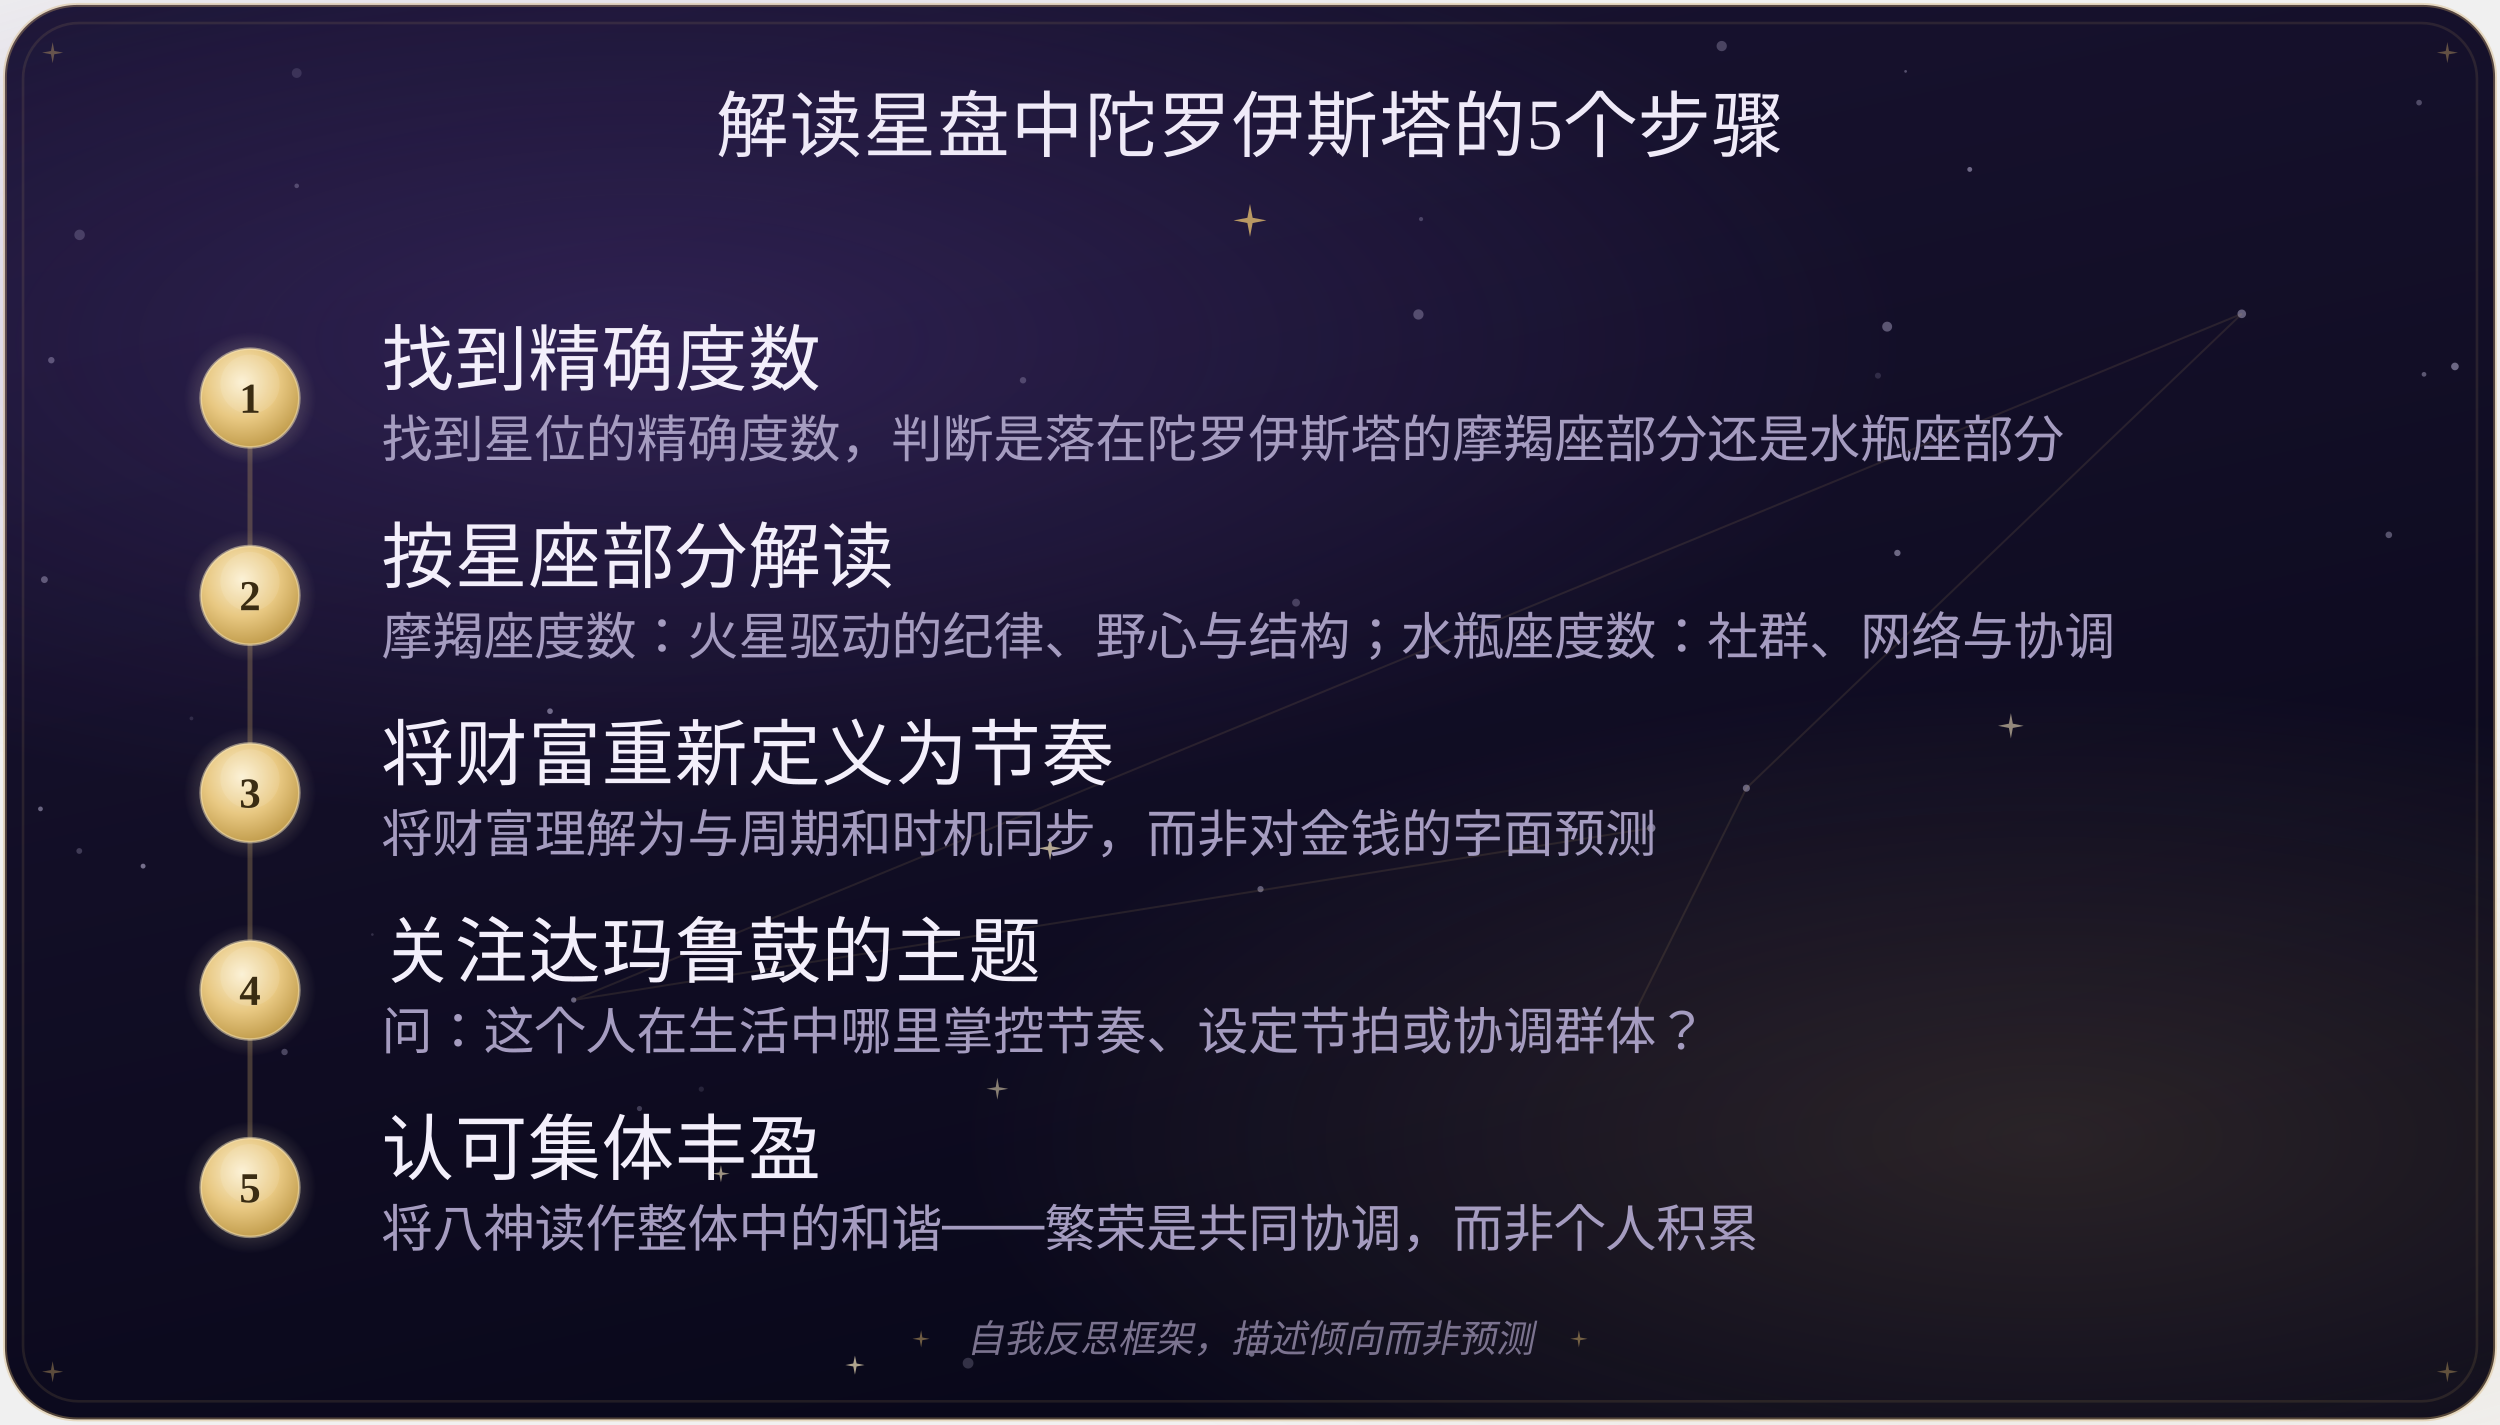
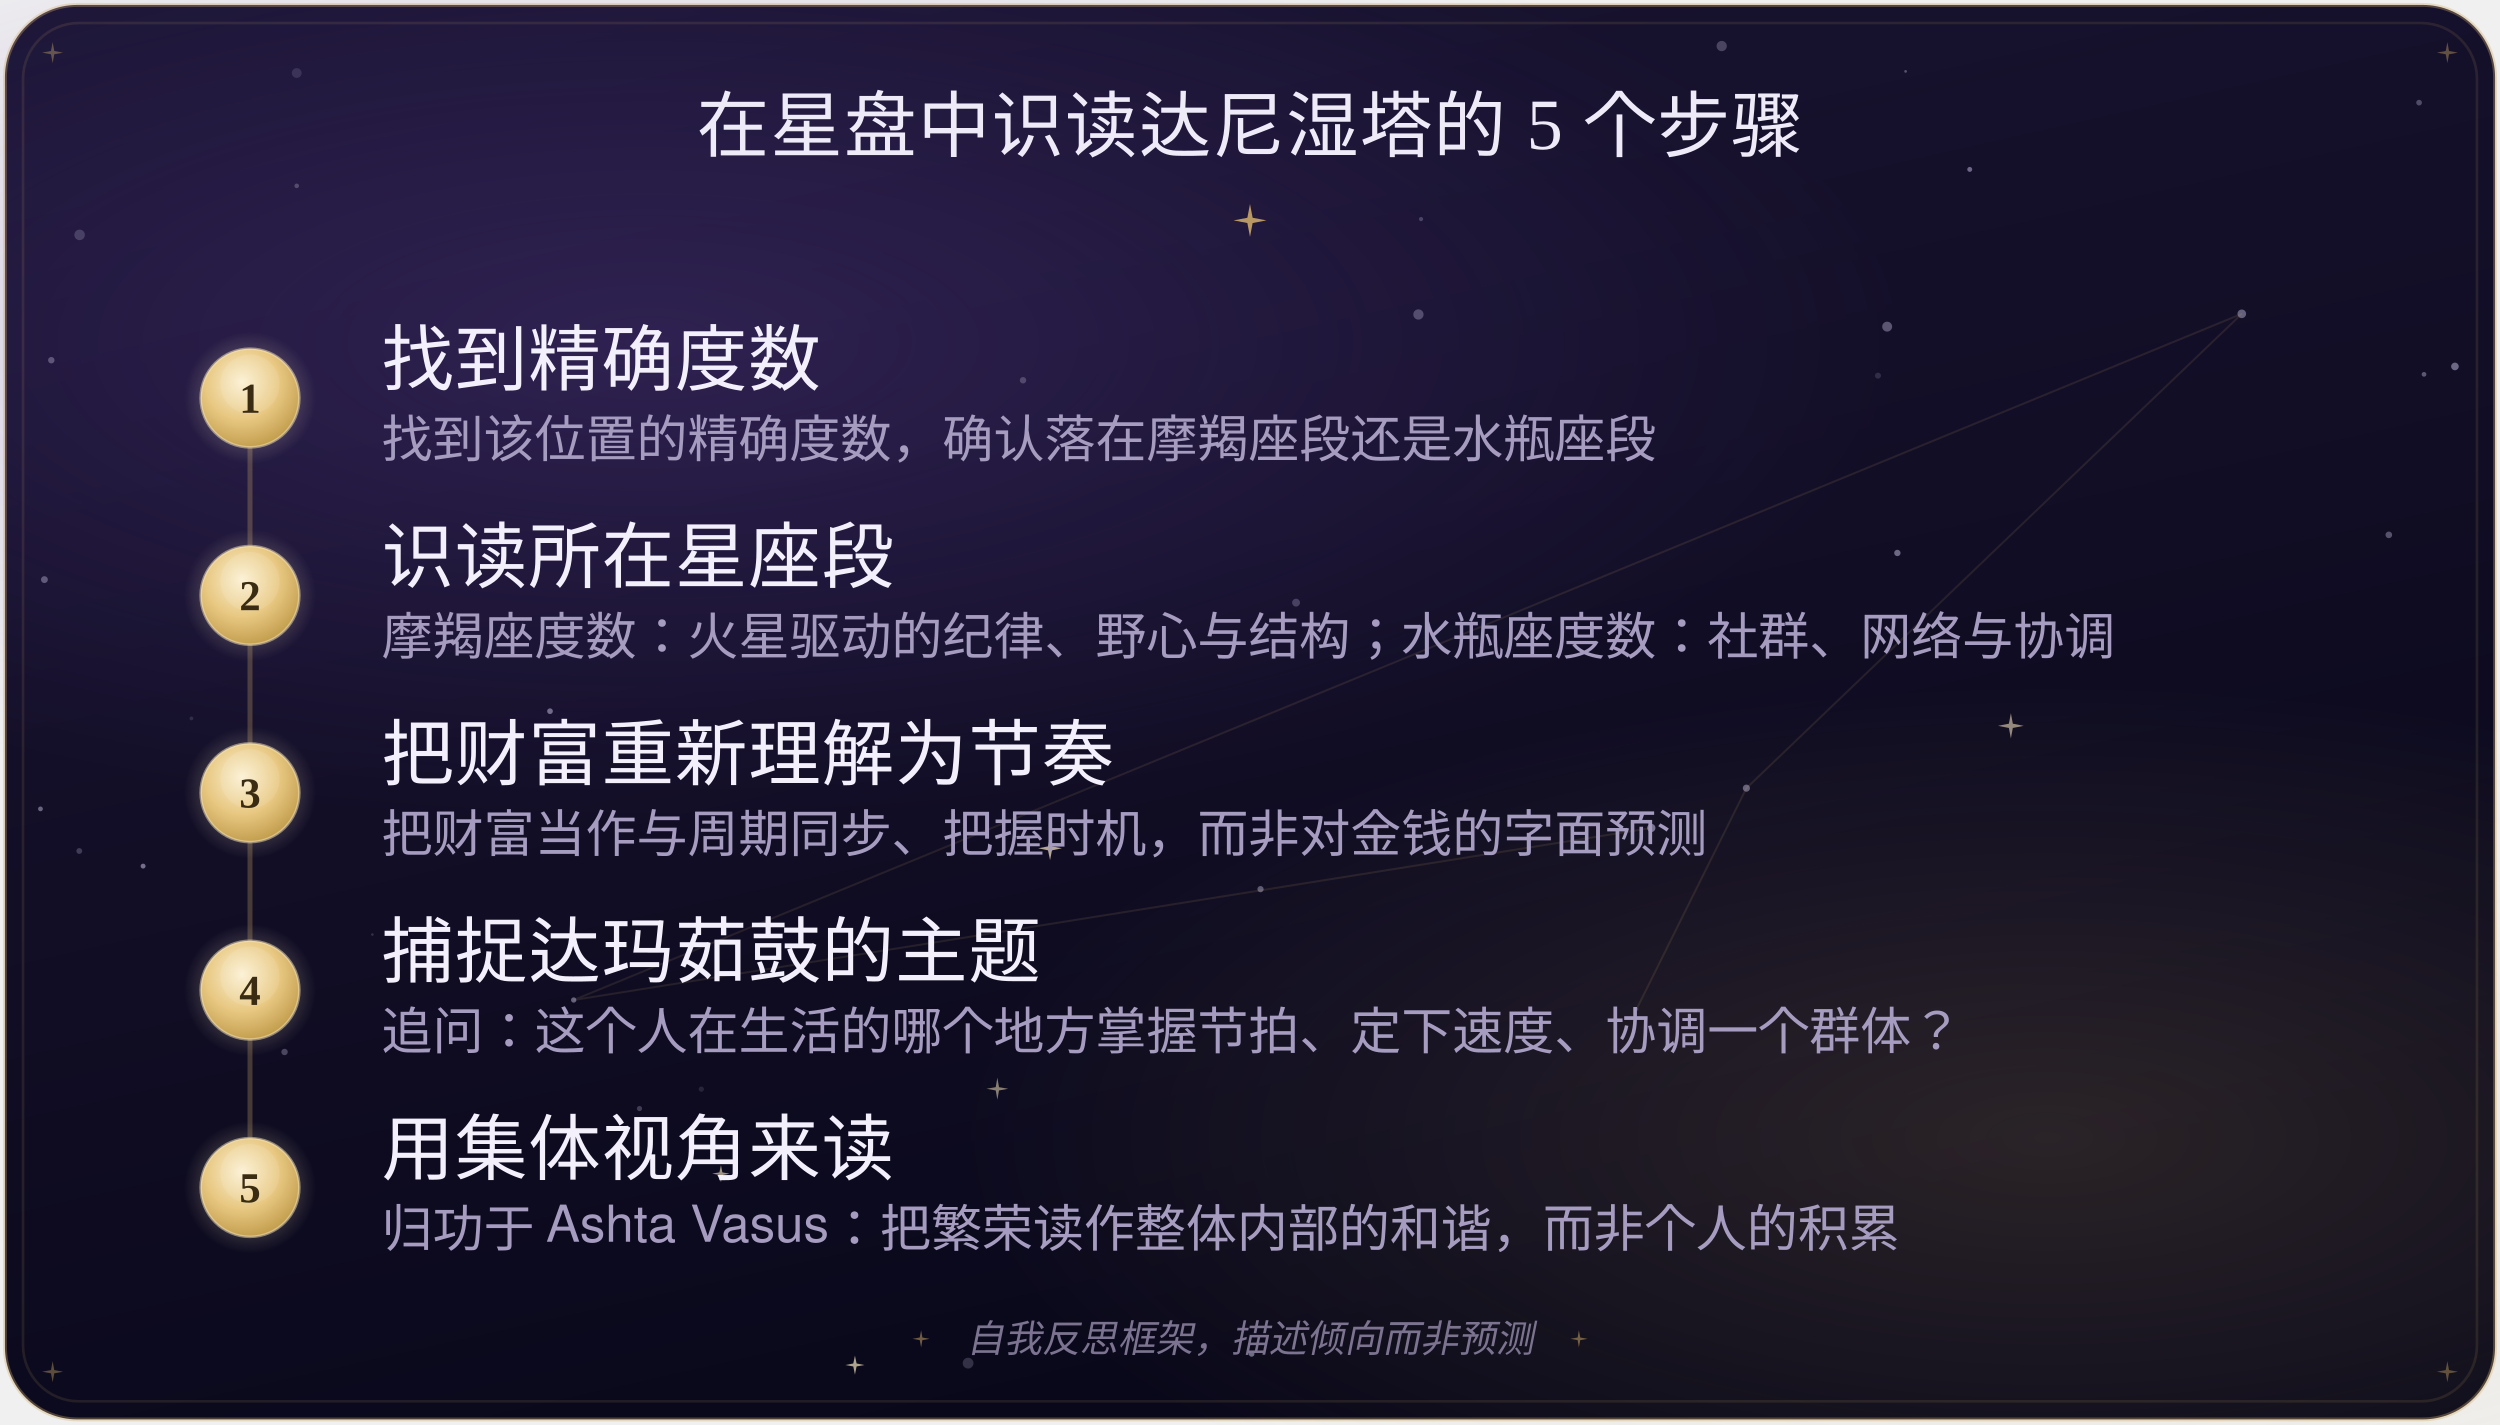
- <svg xmlns="http://www.w3.org/2000/svg" viewBox="0 0 760 433" role="img" aria-label="解读星盘中陀罗伊斯塔的5个步骤">
+ <svg xmlns="http://www.w3.org/2000/svg" viewBox="0 0 760 433" role="img" aria-label="在星盘中识读达尼湿塔的 5 个步骤">
  <defs>
    <linearGradient id="dhanishtanakshatra0zh-panel" x1="0" y1="0" x2="0.4" y2="1">
      <stop offset="0" stop-color="#1a1433" />
      <stop offset="0.55" stop-color="#120e26" />
      <stop offset="1" stop-color="#09081a" />
    </linearGradient>
    <radialGradient id="dhanishtanakshatra0zh-foil" cx="0.42" cy="0.34" r="0.75">
      <stop offset="0" stop-color="#fbf0d2" />
      <stop offset="0.5" stop-color="#e8c882" />
      <stop offset="1" stop-color="#b8923f" />
    </radialGradient>
    <radialGradient id="dhanishtanakshatra0zh-glow" cx="0.5" cy="0.5" r="0.5">
      <stop offset="0" stop-color="#f6e6bf" />
      <stop offset="1" stop-color="#f6e6bf" stop-opacity="0" />
    </radialGradient>
    <radialGradient id="dhanishtanakshatra0zh-neb1" cx="0.5" cy="0.5" r="0.5">
      <stop offset="0" stop-color="#6f4bb0" stop-opacity="0.28" />
      <stop offset="1" stop-color="#6f4bb0" stop-opacity="0" />
    </radialGradient>
    <radialGradient id="dhanishtanakshatra0zh-neb2" cx="0.5" cy="0.5" r="0.5">
      <stop offset="0" stop-color="#d4af6a" stop-opacity="0.16" />
      <stop offset="1" stop-color="#d4af6a" stop-opacity="0" />
    </radialGradient>
    <linearGradient id="dhanishtanakshatra0zh-rule" x1="0" y1="0" x2="1" y2="0">
      <stop offset="0" stop-color="#d4af6a" stop-opacity="0" />
      <stop offset="0.5" stop-color="#d4af6a" stop-opacity="0.6" />
      <stop offset="1" stop-color="#d4af6a" stop-opacity="0" />
    </linearGradient>
  </defs>
  <rect x="1.5" y="1.5" width="757" height="430" rx="22" fill="url(#dhanishtanakshatra0zh-panel)" />
  <ellipse cx="198" cy="104" rx="380" ry="147" fill="url(#dhanishtanakshatra0zh-neb1)" />
  <ellipse cx="623" cy="346" rx="334" ry="139" fill="url(#dhanishtanakshatra0zh-neb2)" />
  <circle cx="726.2" cy="162.6" r="1.01" fill="#cfc8ea" opacity="0.37" />
  <circle cx="497.5" cy="306.8" r="0.58" fill="#cfc8ea" opacity="0.20" />
  <circle cx="213.2" cy="331.1" r="0.80" fill="#cfc8ea" opacity="0.13" />
  <circle cx="194.4" cy="337.0" r="0.79" fill="#cfc8ea" opacity="0.26" />
  <circle cx="15.6" cy="109.5" r="0.98" fill="#cfc8ea" opacity="0.34" />
  <circle cx="431.2" cy="95.6" r="1.56" fill="#cfc8ea" opacity="0.31" />
  <circle cx="576.8" cy="168.1" r="0.97" fill="#cfc8ea" opacity="0.48" />
  <circle cx="530.9" cy="239.6" r="1.09" fill="#cfc8ea" opacity="0.44" />
  <circle cx="735.4" cy="31.2" r="0.87" fill="#cfc8ea" opacity="0.32" />
  <circle cx="58.2" cy="218.4" r="0.58" fill="#cfc8ea" opacity="0.15" />
  <circle cx="681.5" cy="95.4" r="1.31" fill="#cfc8ea" opacity="0.43" />
  <circle cx="174.4" cy="304.0" r="0.81" fill="#cfc8ea" opacity="0.45" />
  <circle cx="43.5" cy="263.3" r="0.75" fill="#cfc8ea" opacity="0.52" />
  <circle cx="69.3" cy="372.1" r="1.39" fill="#cfc8ea" opacity="0.49" />
  <circle cx="311.0" cy="115.6" r="0.98" fill="#cfc8ea" opacity="0.26" />
  <circle cx="570.9" cy="114.2" r="0.92" fill="#cfc8ea" opacity="0.16" />
  <circle cx="113.2" cy="284.1" r="0.40" fill="#cfc8ea" opacity="0.18" />
  <circle cx="746.3" cy="111.4" r="1.16" fill="#cfc8ea" opacity="0.48" />
  <circle cx="24.2" cy="71.4" r="1.60" fill="#cfc8ea" opacity="0.22" />
  <circle cx="523.4" cy="14.0" r="1.56" fill="#cfc8ea" opacity="0.28" />
  <circle cx="380.5" cy="411.6" r="0.85" fill="#cfc8ea" opacity="0.51" />
  <circle cx="86.5" cy="319.8" r="0.98" fill="#cfc8ea" opacity="0.31" />
  <circle cx="167.2" cy="216.2" r="0.87" fill="#cfc8ea" opacity="0.49" />
  <circle cx="90.2" cy="22.2" r="1.49" fill="#cfc8ea" opacity="0.15" />
  <circle cx="12.3" cy="245.9" r="0.73" fill="#cfc8ea" opacity="0.46" />
  <circle cx="432.0" cy="66.6" r="0.64" fill="#cfc8ea" opacity="0.26" />
  <circle cx="383.2" cy="270.3" r="0.95" fill="#cfc8ea" opacity="0.41" />
  <circle cx="24.1" cy="258.7" r="0.89" fill="#cfc8ea" opacity="0.24" />
  <circle cx="579.3" cy="21.7" r="0.42" fill="#cfc8ea" opacity="0.35" />
  <circle cx="294.3" cy="414.4" r="1.64" fill="#cfc8ea" opacity="0.21" />
  <circle cx="736.9" cy="113.8" r="0.72" fill="#cfc8ea" opacity="0.39" />
  <circle cx="394.0" cy="183.2" r="1.20" fill="#cfc8ea" opacity="0.26" />
  <circle cx="573.7" cy="99.3" r="1.51" fill="#cfc8ea" opacity="0.38" />
  <circle cx="502.0" cy="251.7" r="1.25" fill="#cfc8ea" opacity="0.54" />
  <circle cx="598.8" cy="51.5" r="0.75" fill="#cfc8ea" opacity="0.48" />
  <circle cx="13.5" cy="176.2" r="1.05" fill="#cfc8ea" opacity="0.38" />
  <circle cx="90.2" cy="56.5" r="0.70" fill="#cfc8ea" opacity="0.28" />
  <path d="M 259.902 412.1 L 260.4 414.5 L 262.8 414.971 L 260.4 415.4 L 259.902 417.9 L 259.4 415.4 L 257.0 414.971 L 259.4 414.5 Z" fill="#f6e6bf" opacity="0.698" />
  <path d="M 319.219 254.3 L 319.8 257.3 L 322.8 257.875 L 319.8 258.5 L 319.219 261.5 L 318.6 258.5 L 315.6 257.875 L 318.6 257.3 Z" fill="#f6e6bf" opacity="0.711" />
  <path d="M 611.31 216.8 L 611.9 220.0 L 615.2 220.649 L 611.9 221.3 L 611.31 224.5 L 610.7 221.3 L 607.4 220.649 L 610.7 220.0 Z" fill="#f6e6bf" opacity="0.567" />
  <path d="M 219.168 354.2 L 219.6 356.4 L 221.8 356.796 L 219.6 357.2 L 219.168 359.4 L 218.7 357.2 L 216.5 356.796 L 218.7 356.4 Z" fill="#f6e6bf" opacity="0.625" />
  <path d="M 303.197 327.6 L 303.7 330.5 L 306.5 330.985 L 303.7 331.5 L 303.197 334.3 L 302.7 331.5 L 299.9 330.985 L 302.7 330.5 Z" fill="#f6e6bf" opacity="0.525" />
  <path d="M 497.5 306.8 L 530.9 239.6 L 681.5 95.4 L 174.4 304.0 L 502.0 251.7" fill="none" stroke="#d4af6a" stroke-width="0.6" opacity="0.12" />
  <rect x="1.5" y="1.5" width="757" height="430" rx="22" fill="none" stroke="#d4af6a" stroke-opacity="0.34" stroke-width="1.2" />
  <rect x="7" y="7" width="746" height="419" rx="17" fill="none" stroke="#d4af6a" stroke-opacity="0.12" stroke-width="0.8" />
  <path d="M 16 12.8 L 16.5 15.5 L 19.2 16 L 16.5 16.5 L 16 19.2 L 15.5 16.5 L 12.8 16 L 15.5 15.5 Z" fill="#d4af6a" opacity="0.4" />
  <path d="M 744 12.8 L 744.5 15.5 L 747.2 16 L 744.5 16.5 L 744 19.2 L 743.5 16.5 L 740.8 16 L 743.5 15.5 Z" fill="#d4af6a" opacity="0.4" />
  <path d="M 16 413.8 L 16.5 416.5 L 19.2 417 L 16.5 417.5 L 16 420.2 L 15.5 417.5 L 12.8 417 L 15.5 416.5 Z" fill="#d4af6a" opacity="0.4" />
  <path d="M 744 413.8 L 744.5 416.5 L 747.2 417 L 744.5 417.5 L 744 420.2 L 743.5 417.5 L 740.8 417 L 743.5 416.5 Z" fill="#d4af6a" opacity="0.4" />
-   <text x="380" y="46" text-anchor="middle" font-family="Georgia, 'Times New Roman', serif" font-size="22" letter-spacing="0.4" fill="#efeaf8">解读星盘中陀罗伊斯塔的5个步骤</text>
+   <text x="380" y="46" text-anchor="middle" font-family="Georgia, 'Times New Roman', serif" font-size="22" letter-spacing="0.4" fill="#efeaf8">在星盘中识读达尼湿塔的 5 个步骤</text>
  <line x1="230" y1="67" x2="368" y2="67" stroke="url(#dhanishtanakshatra0zh-rule)" stroke-width="1" />
  <line x1="392" y1="67" x2="530" y2="67" stroke="url(#dhanishtanakshatra0zh-rule)" stroke-width="1" />
  <path d="M 380 62.0 L 380.8 66.2 L 385.0 67 L 380.8 67.8 L 380 72.0 L 379.2 67.8 L 375.0 67 L 379.2 66.2 Z" fill="#d4af6a" opacity="0.85" />
  <line x1="76" y1="121" x2="76" y2="361" stroke="#d4af6a" stroke-opacity="0.28" stroke-width="1.5" />
  <circle cx="76" cy="121" r="20.0" fill="url(#dhanishtanakshatra0zh-glow)" opacity="0.5" />
  <circle cx="76" cy="121" r="15" fill="url(#dhanishtanakshatra0zh-foil)" stroke="#f6e6bf" stroke-opacity="0.5" stroke-width="0.8" />
  <circle cx="76" cy="116.8" r="9.0" fill="#ffffff" opacity="0.10" />
  <text x="76" y="125.5" text-anchor="middle" font-family="Georgia, 'Times New Roman', serif" font-size="13" font-weight="700" fill="#3a2c12">1</text>
  <text x="116" y="117.0" font-family="Georgia, 'Times New Roman', serif" font-size="22" letter-spacing="0.3" fill="#f3effb">找到精确度数</text>
-   <text x="116" y="139.0" font-family="Helvetica, Arial, sans-serif" font-size="15.5" fill="#a59cc0">找到星位的精确度数，判断是落在陀罗伊斯塔的摩羯座部分还是水瓶座部分</text>
+   <text x="116" y="139.0" font-family="Helvetica, Arial, sans-serif" font-size="15.5" fill="#a59cc0">找到该位置的精确度数，确认落在摩羯座段还是水瓶座段</text>
  <circle cx="76" cy="181" r="20.0" fill="url(#dhanishtanakshatra0zh-glow)" opacity="0.5" />
  <circle cx="76" cy="181" r="15" fill="url(#dhanishtanakshatra0zh-foil)" stroke="#f6e6bf" stroke-opacity="0.5" stroke-width="0.8" />
  <circle cx="76" cy="176.8" r="9.0" fill="#ffffff" opacity="0.10" />
  <text x="76" y="185.5" text-anchor="middle" font-family="Georgia, 'Times New Roman', serif" font-size="13" font-weight="700" fill="#3a2c12">2</text>
-   <text x="116" y="177.0" font-family="Georgia, 'Times New Roman', serif" font-size="22" letter-spacing="0.3" fill="#f3effb">按星座部分解读</text>
+   <text x="116" y="177.0" font-family="Georgia, 'Times New Roman', serif" font-size="22" letter-spacing="0.3" fill="#f3effb">识读所在星座段</text>
  <text x="116" y="199.0" font-family="Helvetica, Arial, sans-serif" font-size="15.5" fill="#a59cc0">摩羯座度数：火星驱动的纪律、野心与结构；水瓶座度数：社群、网络与协调</text>
  <circle cx="76" cy="241" r="20.0" fill="url(#dhanishtanakshatra0zh-glow)" opacity="0.5" />
  <circle cx="76" cy="241" r="15" fill="url(#dhanishtanakshatra0zh-foil)" stroke="#f6e6bf" stroke-opacity="0.5" stroke-width="0.8" />
  <circle cx="76" cy="236.8" r="9.0" fill="#ffffff" opacity="0.10" />
  <text x="76" y="245.5" text-anchor="middle" font-family="Georgia, 'Times New Roman', serif" font-size="13" font-weight="700" fill="#3a2c12">3</text>
-   <text x="116" y="237.0" font-family="Georgia, 'Times New Roman', serif" font-size="22" letter-spacing="0.3" fill="#f3effb">将财富重新定义为节奏</text>
-   <text x="116" y="259.0" font-family="Helvetica, Arial, sans-serif" font-size="15.5" fill="#a59cc0">将财富理解为与周期和时机同步，而非对金钱的字面预测</text>
+   <text x="116" y="237.0" font-family="Georgia, 'Times New Roman', serif" font-size="22" letter-spacing="0.3" fill="#f3effb">把财富重新理解为节奏</text>
+   <text x="116" y="259.0" font-family="Helvetica, Arial, sans-serif" font-size="15.5" fill="#a59cc0">把财富当作与周期同步、把握时机，而非对金钱的字面预测</text>
  <circle cx="76" cy="301" r="20.0" fill="url(#dhanishtanakshatra0zh-glow)" opacity="0.5" />
  <circle cx="76" cy="301" r="15" fill="url(#dhanishtanakshatra0zh-foil)" stroke="#f6e6bf" stroke-opacity="0.5" stroke-width="0.8" />
  <circle cx="76" cy="296.8" r="9.0" fill="#ffffff" opacity="0.10" />
  <text x="76" y="305.5" text-anchor="middle" font-family="Georgia, 'Times New Roman', serif" font-size="13" font-weight="700" fill="#3a2c12">4</text>
-   <text x="116" y="297.0" font-family="Georgia, 'Times New Roman', serif" font-size="22" letter-spacing="0.3" fill="#f3effb">关注达玛鲁鼓的主题</text>
-   <text x="116" y="319.0" font-family="Helvetica, Arial, sans-serif" font-size="15.5" fill="#a59cc0">问：这个人在生活中哪里掌控节奏、设定节拍或协调群体？</text>
+   <text x="116" y="297.0" font-family="Georgia, 'Times New Roman', serif" font-size="22" letter-spacing="0.3" fill="#f3effb">捕捉达玛茹鼓的主题</text>
+   <text x="116" y="319.0" font-family="Helvetica, Arial, sans-serif" font-size="15.5" fill="#a59cc0">追问：这个人在生活的哪个地方掌握节拍、定下速度、协调一个群体？</text>
  <circle cx="76" cy="361" r="20.0" fill="url(#dhanishtanakshatra0zh-glow)" opacity="0.5" />
  <circle cx="76" cy="361" r="15" fill="url(#dhanishtanakshatra0zh-foil)" stroke="#f6e6bf" stroke-opacity="0.5" stroke-width="0.8" />
  <circle cx="76" cy="356.8" r="9.0" fill="#ffffff" opacity="0.10" />
  <text x="76" y="365.5" text-anchor="middle" font-family="Georgia, 'Times New Roman', serif" font-size="13" font-weight="700" fill="#3a2c12">5</text>
-   <text x="116" y="357.0" font-family="Georgia, 'Times New Roman', serif" font-size="22" letter-spacing="0.3" fill="#f3effb">认可集体丰盈</text>
-   <text x="116" y="379.0" font-family="Helvetica, Arial, sans-serif" font-size="15.5" fill="#a59cc0">将八神读作整体中的和谐——繁荣是共同协调，而非个人积累</text>
+   <text x="116" y="357.0" font-family="Georgia, 'Times New Roman', serif" font-size="22" letter-spacing="0.3" fill="#f3effb">用集体视角来读</text>
+   <text x="116" y="379.0" font-family="Helvetica, Arial, sans-serif" font-size="15.5" fill="#a59cc0">归功于 Ashta Vasus：把繁荣读作整体内部的和谐，而非个人的积累</text>
  <path d="M 280.025 404.4 L 280.4 406.6 L 282.6 407 L 280.4 407.4 L 280.025 409.6 L 279.6 407.4 L 277.4 407 L 279.6 406.6 Z" fill="#d4af6a" opacity="0.5" />
  <text x="380" y="411" text-anchor="middle" font-family="Georgia, 'Times New Roman', serif" font-style="italic" font-size="11.5" fill="#7b738f">自我反思框架，描述倾向而非预测</text>
  <path d="M 479.975 404.4 L 480.4 406.6 L 482.6 407 L 480.4 407.4 L 479.975 409.6 L 479.6 407.4 L 477.4 407 L 479.6 406.6 Z" fill="#d4af6a" opacity="0.5" />
</svg>
